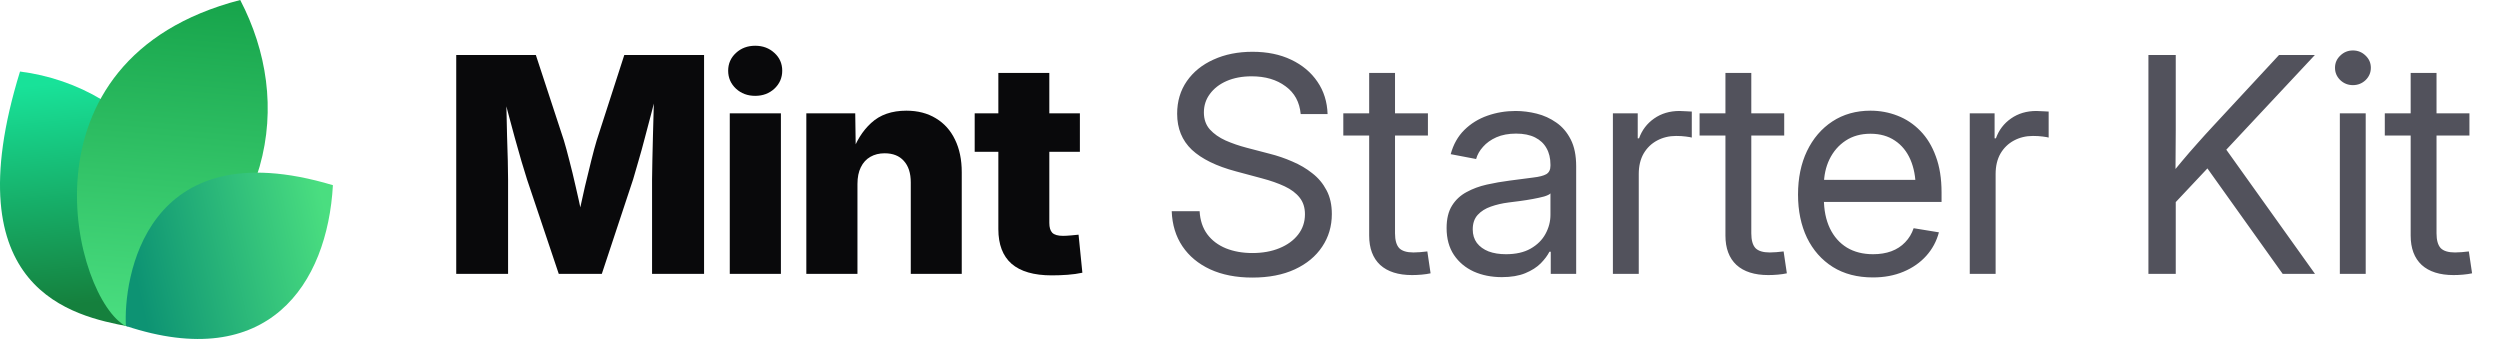
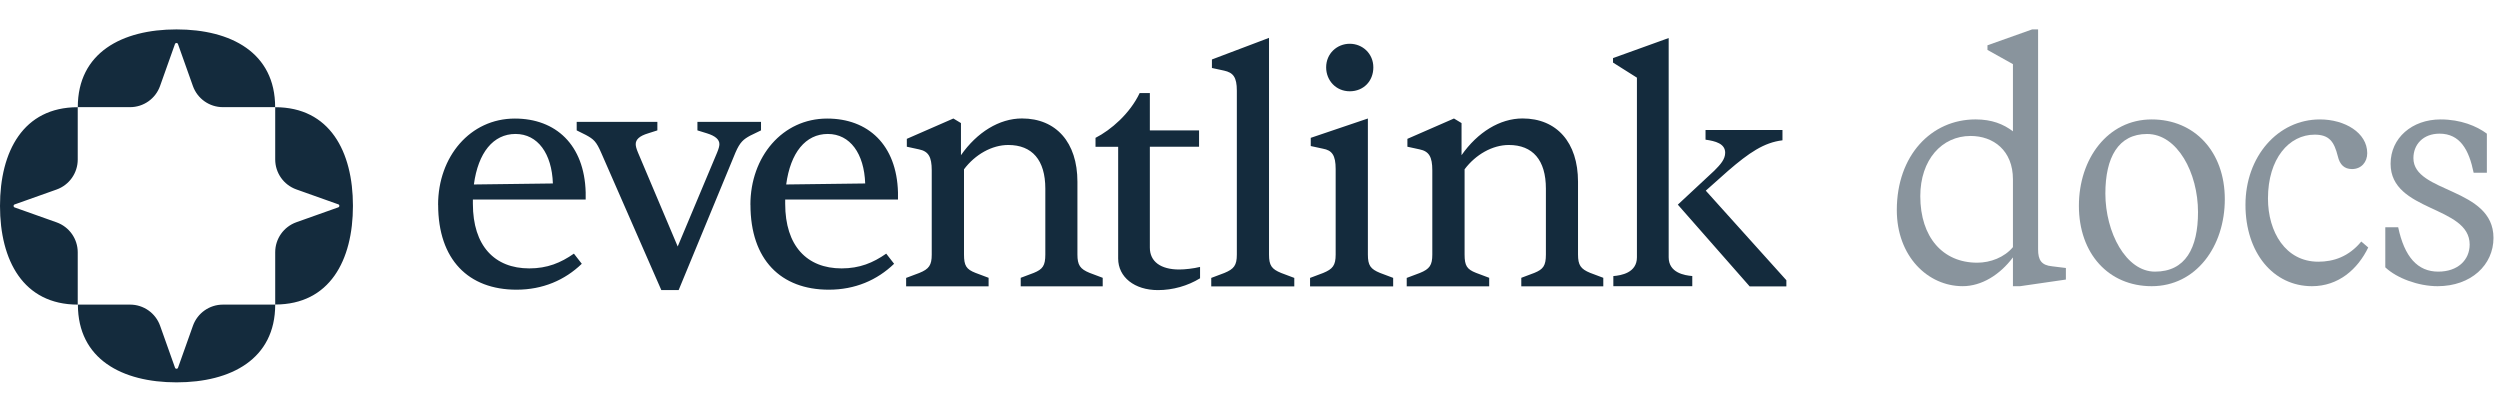
- <svg xmlns="http://www.w3.org/2000/svg" width="177" height="24" viewBox="0 0 177 24" fill="none">
-   <path d="M9.061 23.108C5.268 22.377 -3.391 20.627 1.417 5.064C9.634 6.099 16.973 14.064 9.061 23.108Z" fill="url(#paint0_linear_17557_2020)" />
-   <path d="M8.919 23.094C5.276 21.222 0.784 4.209 17.007 0C20.757 7.193 19.621 16.545 8.919 23.094Z" fill="url(#paint1_linear_17557_2020)" />
-   <path d="M8.914 23.079C8.735 19.882 10.159 9.085 23.57 13.111C23.181 20.123 18.984 26.418 8.914 23.079Z" fill="url(#paint2_linear_17557_2020)" />
-   <path d="M32.301 19.392V3.894H37.938L39.925 9.948C40.036 10.315 40.164 10.787 40.31 11.362C40.462 11.938 40.611 12.552 40.757 13.204C40.91 13.855 41.048 14.483 41.173 15.086C41.305 15.682 41.412 16.192 41.495 16.615H40.695C40.771 16.192 40.871 15.682 40.996 15.086C41.128 14.49 41.267 13.866 41.412 13.214C41.565 12.562 41.714 11.948 41.86 11.373C42.005 10.79 42.133 10.315 42.244 9.948L44.2 3.894H49.848V19.392H46.166V12.704C46.166 12.357 46.173 11.917 46.187 11.383C46.2 10.849 46.214 10.27 46.228 9.646C46.249 9.022 46.266 8.391 46.28 7.753C46.301 7.115 46.311 6.519 46.311 5.964H46.623C46.485 6.561 46.332 7.181 46.166 7.826C45.999 8.471 45.833 9.102 45.666 9.719C45.507 10.336 45.351 10.901 45.198 11.414C45.053 11.928 44.928 12.357 44.824 12.704L42.608 19.392H39.561L37.314 12.704C37.203 12.357 37.072 11.928 36.919 11.414C36.773 10.901 36.614 10.34 36.441 9.729C36.274 9.112 36.104 8.481 35.931 7.836C35.764 7.192 35.608 6.567 35.463 5.964H35.827C35.834 6.512 35.844 7.105 35.858 7.743C35.872 8.374 35.886 9.005 35.9 9.636C35.92 10.26 35.938 10.839 35.952 11.373C35.965 11.907 35.972 12.351 35.972 12.704V19.392H32.301ZM51.668 19.392V8.024H55.288V19.392H51.668ZM53.468 6.786C52.927 6.786 52.473 6.616 52.105 6.276C51.738 5.93 51.554 5.507 51.554 5.007C51.554 4.508 51.738 4.088 52.105 3.749C52.473 3.409 52.927 3.239 53.468 3.239C54.009 3.239 54.463 3.409 54.83 3.749C55.198 4.082 55.382 4.501 55.382 5.007C55.382 5.507 55.198 5.93 54.83 6.276C54.463 6.616 54.009 6.786 53.468 6.786ZM60.708 13.027V19.392H57.088V8.024H60.551L60.593 10.967H60.281C60.593 10.024 61.061 9.268 61.685 8.7C62.309 8.124 63.138 7.836 64.171 7.836C64.975 7.836 65.672 8.017 66.262 8.377C66.851 8.731 67.302 9.234 67.614 9.885C67.933 10.537 68.092 11.307 68.092 12.194V19.392H64.483V12.912C64.483 12.26 64.32 11.754 63.994 11.394C63.675 11.033 63.221 10.853 62.632 10.853C62.25 10.853 61.914 10.936 61.623 11.102C61.332 11.269 61.106 11.515 60.947 11.841C60.787 12.16 60.708 12.555 60.708 13.027ZM76.456 8.024V10.749H69.008V8.024H76.456ZM70.683 5.163H74.292V15.783C74.292 16.102 74.361 16.334 74.5 16.48C74.646 16.625 74.899 16.698 75.259 16.698C75.405 16.698 75.596 16.688 75.831 16.667C76.074 16.646 76.251 16.629 76.362 16.615L76.632 19.309C76.313 19.378 75.963 19.427 75.582 19.455C75.207 19.482 74.836 19.496 74.469 19.496C73.2 19.496 72.25 19.222 71.619 18.674C70.995 18.127 70.683 17.308 70.683 16.22V5.163Z" fill="#09090B" />
-   <path d="M88.667 19.652C87.523 19.652 86.528 19.458 85.682 19.07C84.843 18.681 84.188 18.137 83.716 17.437C83.245 16.736 82.992 15.908 82.957 14.951H84.933C84.968 15.596 85.148 16.14 85.474 16.584C85.8 17.021 86.24 17.354 86.795 17.582C87.35 17.804 87.974 17.915 88.667 17.915C89.388 17.915 90.026 17.801 90.581 17.572C91.143 17.343 91.583 17.024 91.902 16.615C92.228 16.199 92.391 15.717 92.391 15.169C92.391 14.698 92.266 14.306 92.017 13.994C91.767 13.675 91.413 13.408 90.956 13.193C90.498 12.978 89.954 12.787 89.323 12.621L87.502 12.132C86.123 11.765 85.082 11.255 84.382 10.603C83.689 9.944 83.342 9.095 83.342 8.055C83.342 7.174 83.571 6.404 84.028 5.746C84.486 5.087 85.117 4.577 85.921 4.217C86.726 3.849 87.645 3.666 88.678 3.666C89.718 3.666 90.63 3.853 91.413 4.227C92.204 4.602 92.824 5.122 93.275 5.787C93.726 6.446 93.965 7.209 93.993 8.076H92.089C92.013 7.23 91.656 6.574 91.018 6.11C90.387 5.638 89.586 5.403 88.615 5.403C87.95 5.403 87.36 5.513 86.847 5.735C86.341 5.957 85.946 6.262 85.661 6.651C85.377 7.032 85.235 7.469 85.235 7.961C85.235 8.447 85.377 8.849 85.661 9.168C85.946 9.48 86.317 9.74 86.774 9.948C87.232 10.149 87.724 10.319 88.251 10.457L89.884 10.884C90.439 11.023 90.977 11.206 91.496 11.435C92.023 11.657 92.495 11.934 92.911 12.267C93.334 12.593 93.67 12.995 93.92 13.474C94.17 13.945 94.294 14.504 94.294 15.149C94.294 16.015 94.066 16.788 93.608 17.468C93.157 18.148 92.512 18.681 91.673 19.07C90.834 19.458 89.832 19.652 88.667 19.652ZM101.097 8.024V9.594H95.106V8.024H101.097ZM96.937 5.163H98.767V16.521C98.767 17 98.865 17.347 99.059 17.562C99.26 17.77 99.6 17.874 100.078 17.874C100.21 17.874 100.366 17.867 100.546 17.853C100.733 17.832 100.903 17.815 101.056 17.801L101.285 19.351C101.097 19.392 100.886 19.423 100.65 19.444C100.414 19.465 100.189 19.475 99.974 19.475C98.996 19.475 98.244 19.236 97.717 18.758C97.197 18.272 96.937 17.579 96.937 16.677V5.163ZM106.33 19.621C105.595 19.621 104.932 19.489 104.343 19.226C103.754 18.955 103.285 18.564 102.939 18.05C102.592 17.53 102.419 16.896 102.419 16.147C102.419 15.495 102.547 14.965 102.804 14.556C103.06 14.146 103.403 13.828 103.833 13.599C104.263 13.363 104.742 13.186 105.269 13.068C105.796 12.95 106.333 12.857 106.881 12.787C107.574 12.69 108.132 12.617 108.555 12.569C108.978 12.52 109.287 12.441 109.481 12.33C109.675 12.212 109.772 12.014 109.772 11.737V11.654C109.772 11.203 109.679 10.815 109.492 10.489C109.311 10.163 109.041 9.91 108.68 9.729C108.32 9.549 107.872 9.459 107.338 9.459C106.805 9.459 106.34 9.546 105.945 9.719C105.556 9.892 105.241 10.118 104.998 10.395C104.755 10.665 104.593 10.953 104.509 11.258L102.71 10.915C102.897 10.222 103.22 9.65 103.677 9.199C104.135 8.748 104.679 8.412 105.31 8.19C105.941 7.968 106.607 7.857 107.307 7.857C107.8 7.857 108.295 7.92 108.795 8.044C109.301 8.169 109.765 8.381 110.188 8.679C110.611 8.97 110.951 9.369 111.208 9.875C111.464 10.374 111.593 11.005 111.593 11.768V19.392H109.793V17.822H109.7C109.568 18.085 109.363 18.359 109.086 18.643C108.809 18.921 108.444 19.153 107.994 19.34C107.543 19.527 106.988 19.621 106.33 19.621ZM106.621 17.998C107.321 17.998 107.904 17.867 108.368 17.603C108.84 17.333 109.19 16.986 109.419 16.563C109.654 16.133 109.772 15.682 109.772 15.211V13.692C109.703 13.769 109.554 13.841 109.325 13.911C109.096 13.973 108.829 14.032 108.524 14.088C108.226 14.143 107.921 14.192 107.609 14.233C107.304 14.275 107.033 14.309 106.798 14.337C106.354 14.393 105.938 14.49 105.549 14.628C105.168 14.76 104.86 14.954 104.624 15.211C104.388 15.467 104.27 15.811 104.27 16.241C104.27 16.615 104.367 16.934 104.561 17.198C104.762 17.461 105.04 17.662 105.393 17.801C105.747 17.933 106.156 17.998 106.621 17.998ZM114.193 19.392V8.024H115.951V9.792H116.045C116.253 9.209 116.61 8.741 117.116 8.388C117.622 8.034 118.219 7.857 118.905 7.857C119.058 7.857 119.217 7.864 119.384 7.878C119.55 7.885 119.682 7.892 119.779 7.899V9.74C119.716 9.719 119.578 9.695 119.363 9.667C119.155 9.639 118.922 9.625 118.666 9.625C118.174 9.625 117.726 9.733 117.324 9.948C116.922 10.163 116.603 10.471 116.367 10.874C116.138 11.276 116.024 11.758 116.024 12.319V19.392H114.193ZM126.322 8.024V9.594H120.33V8.024H126.322ZM122.161 5.163H123.992V16.521C123.992 17 124.089 17.347 124.283 17.562C124.484 17.77 124.824 17.874 125.302 17.874C125.434 17.874 125.59 17.867 125.77 17.853C125.958 17.832 126.127 17.815 126.28 17.801L126.509 19.351C126.322 19.392 126.11 19.423 125.874 19.444C125.639 19.465 125.413 19.475 125.198 19.475C124.221 19.475 123.468 19.236 122.941 18.758C122.421 18.272 122.161 17.579 122.161 16.677V5.163ZM132.604 19.642C131.502 19.642 130.555 19.396 129.765 18.903C128.974 18.404 128.364 17.714 127.934 16.834C127.511 15.946 127.3 14.927 127.3 13.775C127.3 12.611 127.511 11.584 127.934 10.697C128.364 9.802 128.964 9.102 129.734 8.596C130.51 8.089 131.408 7.836 132.428 7.836C133.1 7.836 133.738 7.954 134.341 8.19C134.952 8.426 135.489 8.783 135.954 9.261C136.425 9.74 136.793 10.343 137.056 11.071C137.327 11.792 137.462 12.645 137.462 13.63V14.296H128.433V12.735H136.463L135.631 13.297C135.631 12.541 135.506 11.876 135.257 11.3C135.007 10.725 134.643 10.277 134.165 9.958C133.686 9.632 133.107 9.469 132.428 9.469C131.748 9.469 131.162 9.632 130.67 9.958C130.177 10.284 129.796 10.725 129.526 11.279C129.262 11.827 129.13 12.441 129.13 13.12V14.046C129.13 14.864 129.273 15.572 129.557 16.168C129.841 16.757 130.243 17.211 130.763 17.53C131.283 17.842 131.901 17.998 132.615 17.998C133.093 17.998 133.523 17.929 133.905 17.79C134.293 17.645 134.619 17.433 134.882 17.156C135.153 16.879 135.354 16.546 135.486 16.157L137.275 16.449C137.108 17.08 136.81 17.634 136.38 18.113C135.95 18.591 135.413 18.966 134.768 19.236C134.123 19.507 133.402 19.642 132.604 19.642ZM139.459 19.392V8.024H141.217V9.792H141.311C141.519 9.209 141.876 8.741 142.382 8.388C142.888 8.034 143.485 7.857 144.171 7.857C144.324 7.857 144.483 7.864 144.649 7.878C144.816 7.885 144.948 7.892 145.045 7.899V9.74C144.982 9.719 144.844 9.695 144.629 9.667C144.421 9.639 144.188 9.625 143.932 9.625C143.439 9.625 142.992 9.733 142.59 9.948C142.188 10.163 141.869 10.471 141.633 10.874C141.404 11.276 141.29 11.758 141.29 12.319V19.392H139.459ZM153.429 14.961V12.715C153.783 12.257 154.136 11.82 154.49 11.404C154.844 10.981 155.204 10.565 155.572 10.156C155.939 9.74 156.314 9.327 156.695 8.918L161.355 3.894H163.893L157.277 10.967H157.184L153.429 14.961ZM152.108 19.392V3.894H154.043V9.241L154.022 12.559L154.043 13.505V19.392H152.108ZM161.615 19.392L155.967 11.477L157.173 9.969L163.903 19.392H161.615ZM165.661 19.392V8.024H167.492V19.392H165.661ZM166.587 6.027C166.24 6.027 165.942 5.909 165.692 5.673C165.443 5.43 165.318 5.139 165.318 4.799C165.318 4.459 165.443 4.172 165.692 3.936C165.942 3.693 166.24 3.572 166.587 3.572C166.934 3.572 167.232 3.693 167.482 3.936C167.731 4.172 167.856 4.459 167.856 4.799C167.856 5.139 167.731 5.43 167.482 5.673C167.232 5.909 166.934 6.027 166.587 6.027ZM174.836 8.024V9.594H168.844V8.024H174.836ZM170.675 5.163H172.506V16.521C172.506 17 172.603 17.347 172.797 17.562C172.998 17.77 173.338 17.874 173.816 17.874C173.948 17.874 174.104 17.867 174.284 17.853C174.472 17.832 174.641 17.815 174.794 17.801L175.023 19.351C174.836 19.392 174.624 19.423 174.388 19.444C174.153 19.465 173.927 19.475 173.712 19.475C172.735 19.475 171.982 19.236 171.455 18.758C170.935 18.272 170.675 17.579 170.675 16.677V5.163Z" fill="#52525C" />
-   <defs>
-     <linearGradient id="paint0_linear_17557_2020" x1="3.776" y1="5.916" x2="5.232" y2="21.559" gradientUnits="userSpaceOnUse">
-       <stop stop-color="#18E299" />
-       <stop offset="1" stop-color="#15803D" />
-     </linearGradient>
-     <linearGradient id="paint1_linear_17557_2020" x1="12.171" y1="-0.718" x2="10.19" y2="22.983" gradientUnits="userSpaceOnUse">
-       <stop stop-color="#16A34A" />
-       <stop offset="1" stop-color="#4ADE80" />
-     </linearGradient>
-     <linearGradient id="paint2_linear_17557_2020" x1="23.133" y1="15.353" x2="9.338" y2="18.52" gradientUnits="userSpaceOnUse">
-       <stop stop-color="#4ADE80" />
-       <stop offset="1" stop-color="#0D9373" />
-     </linearGradient>
-   </defs>
+ <svg xmlns="http://www.w3.org/2000/svg" width="170" height="28" viewBox="0 0 170 28" fill="none">
+   <path d="M29.79 13.927C29.79 10.649 31.974 8.062 35.008 8.062C37.796 8.062 39.737 9.845 39.826 13.08V13.569H32.156V13.859C32.156 16.715 33.629 18.251 35.991 18.251C37.217 18.251 38.132 17.872 39.026 17.247L39.562 17.937C38.404 19.052 36.906 19.699 35.123 19.699C31.867 19.699 29.794 17.669 29.794 13.923L29.79 13.927ZM37.596 12.476C37.528 10.446 36.57 9.109 35.055 9.109C33.539 9.109 32.514 10.381 32.224 12.544L37.599 12.476H37.596ZM44.969 19.724L40.888 10.403C40.552 9.624 40.373 9.466 39.84 9.177L39.215 8.866V8.287H44.701V8.866L44.076 9.066C43.475 9.245 43.229 9.491 43.229 9.802C43.229 9.934 43.272 10.113 43.386 10.381L46.084 16.761L48.761 10.381C48.872 10.113 48.919 9.934 48.919 9.802C48.919 9.491 48.651 9.245 48.072 9.066L47.425 8.866V8.287H51.749V8.866L51.013 9.223C50.566 9.47 50.323 9.649 50.009 10.381L46.149 19.724H44.969ZM51.027 13.927C51.027 10.649 53.211 8.062 56.245 8.062C59.033 8.062 60.974 9.845 61.063 13.08V13.569H53.393V13.859C53.393 16.715 54.866 18.251 57.228 18.251C58.454 18.251 59.369 17.872 60.263 17.247L60.799 17.937C59.641 19.052 58.143 19.699 56.36 19.699C53.104 19.699 51.031 17.669 51.031 13.923L51.027 13.927ZM58.833 12.476C58.765 10.446 57.807 9.109 56.292 9.109C54.776 9.109 53.751 10.381 53.461 12.544L58.837 12.476H58.833ZM61.617 19.477V18.898L62.511 18.562C63.179 18.294 63.358 18.026 63.358 17.315V11.582C63.358 10.667 63.136 10.288 62.489 10.156L61.664 9.977V9.441L64.83 8.058L65.345 8.369V10.553C66.439 8.991 67.954 8.055 69.495 8.055C71.814 8.055 73.265 9.681 73.265 12.358V17.308C73.265 18.023 73.444 18.291 74.091 18.555L74.984 18.891V19.47H69.409V18.891L70.302 18.555C70.903 18.309 71.082 18.066 71.082 17.308V12.826C71.082 10.885 70.188 9.859 68.562 9.859C67.447 9.859 66.31 10.506 65.552 11.511V17.308C65.552 18.066 65.71 18.312 66.332 18.555L67.225 18.891V19.47H61.628L61.617 19.477ZM82.365 19.477V18.898L83.258 18.562C83.905 18.294 84.105 18.048 84.105 17.315V6.164C84.105 5.249 83.859 4.938 83.237 4.802L82.411 4.623V4.044L86.293 2.575V3.065V17.315C86.293 18.051 86.472 18.298 87.118 18.562L88.012 18.898V19.477H82.368H82.365ZM89.084 19.477V18.898L89.978 18.562C90.625 18.294 90.825 18.048 90.825 17.315V11.493C90.825 10.556 90.578 10.22 89.956 10.11L89.131 9.931V9.373L93.016 8.058V8.369V17.311C93.016 18.048 93.194 18.294 93.841 18.559L94.735 18.895V19.474H89.091L89.084 19.477ZM90.178 4.58C90.178 3.644 90.914 2.976 91.783 2.976C92.651 2.976 93.387 3.644 93.387 4.58C93.387 5.517 92.719 6.207 91.783 6.207C90.846 6.207 90.178 5.47 90.178 4.58ZM95.657 19.477V18.898L96.55 18.562C97.219 18.294 97.397 18.026 97.397 17.315V11.582C97.397 10.667 97.176 10.288 96.529 10.156L95.703 9.977V9.441L98.87 8.058L99.385 8.369V10.553C100.478 8.991 101.994 8.055 103.534 8.055C105.854 8.055 107.305 9.681 107.305 12.358V17.308C107.305 18.023 107.484 18.291 108.13 18.555L109.024 18.891V19.47H103.448V18.891L104.342 18.555C104.942 18.309 105.121 18.066 105.121 17.308V12.826C105.121 10.885 104.228 9.859 102.601 9.859C101.486 9.859 100.35 10.506 99.592 11.511V17.308C99.592 18.066 99.749 18.312 100.371 18.555L101.265 18.891V19.47H95.668L95.657 19.477ZM118.971 19.467L114.092 13.916L116.572 11.607C116.994 11.185 117.312 10.832 117.312 10.385C117.312 9.766 116.644 9.591 115.976 9.498V8.841H121.208V9.541C119.95 9.691 118.928 10.392 117.512 11.614L115.993 12.965L121.473 19.055V19.474H118.967L118.971 19.467ZM109.707 19.467V18.773C110.228 18.73 111.311 18.559 111.311 17.497V5.281L109.685 4.255V3.951L113.47 2.586V17.494C113.47 18.555 114.553 18.727 115.075 18.77V19.463H109.707V19.467ZM81.604 18.92V18.151C81.157 18.262 80.567 18.326 80.192 18.326C78.919 18.326 78.19 17.783 78.19 16.84V9.977H81.536V8.869H78.19V6.328H77.497C76.836 7.726 75.538 8.844 74.495 9.373V9.981H76.035V17.579C76.035 18.845 77.147 19.727 78.741 19.727C79.749 19.727 80.76 19.442 81.604 18.923V18.92ZM8.849 20.714C9.764 20.714 10.579 21.289 10.887 22.151L11.902 25.006C11.938 25.103 12.07 25.103 12.105 25.006L13.12 22.151C13.428 21.289 14.243 20.714 15.158 20.714H18.714C18.714 24.42 15.708 26 12.005 26C8.299 26 5.297 24.42 5.297 20.714H8.853H8.849ZM18.714 7.29C22.42 7.29 24 10.296 24 13.998C24 17.704 22.42 20.707 18.714 20.707V17.151C18.714 16.236 19.289 15.421 20.151 15.113L23.006 14.098C23.103 14.062 23.103 13.93 23.006 13.895L20.151 12.88C19.289 12.572 18.714 11.757 18.714 10.842V7.286V7.29ZM5.286 10.849C5.286 11.764 4.711 12.579 3.849 12.887L0.994 13.902C0.897 13.938 0.897 14.07 0.994 14.105L3.849 15.12C4.711 15.428 5.286 16.243 5.286 17.158V20.714C1.58 20.71 0 17.708 0 14.002C0 10.296 1.58 7.29 5.286 7.29V10.846V10.849ZM12.002 2C15.708 2 18.71 3.58 18.71 7.286H15.154C14.239 7.286 13.424 6.711 13.117 5.849L12.102 2.994C12.066 2.897 11.934 2.897 11.898 2.994L10.883 5.849C10.576 6.711 9.761 7.286 8.846 7.286H5.29C5.29 3.58 8.295 2 12.002 2Z" fill="#142B3D" />
+   <path d="M165.89 9.089C164.765 9.089 164.112 9.831 164.112 10.754C164.112 13.139 169.557 12.734 169.557 16.176C169.557 18.021 168.027 19.461 165.755 19.461C164.45 19.461 162.987 18.921 162.2 18.179V15.456H163.077C163.505 17.481 164.405 18.471 165.8 18.471C167.127 18.471 167.937 17.684 167.937 16.626C167.937 13.971 162.56 14.421 162.56 11.136C162.56 9.381 164.022 8.121 165.957 8.121C167.33 8.121 168.41 8.571 169.107 9.089V11.744H168.207C167.892 10.191 167.285 9.089 165.89 9.089Z" fill="#142B3D" fill-opacity="0.5" />
+   <path d="M157.395 9.156C155.662 9.156 154.222 10.776 154.222 13.499C154.222 15.771 155.415 17.796 157.642 17.796C158.677 17.796 159.712 17.459 160.567 16.424L161.04 16.829C160.32 18.314 159.015 19.461 157.215 19.461C154.582 19.461 152.692 17.189 152.692 13.926C152.692 10.641 154.897 8.121 157.755 8.121C159.442 8.121 160.972 9.021 160.972 10.416C160.972 11.024 160.567 11.496 159.937 11.496C159.42 11.496 159.105 11.204 158.97 10.619C158.722 9.629 158.385 9.156 157.395 9.156Z" fill="#142B3D" fill-opacity="0.5" />
+   <path d="M141.365 13.994C141.365 10.799 143.322 8.121 146.315 8.121C149.24 8.121 151.287 10.326 151.287 13.544C151.287 16.761 149.33 19.461 146.315 19.461C143.39 19.461 141.365 17.256 141.365 13.994ZM143.165 13.161C143.165 15.794 144.56 18.471 146.54 18.471C148.61 18.471 149.465 16.874 149.465 14.421C149.465 11.766 148.07 9.111 146 9.111C144.042 9.111 143.165 10.709 143.165 13.161Z" fill="#142B3D" fill-opacity="0.5" />
+   <path d="M140.48 19.01L137.375 19.46H136.88V17.503C136.003 18.672 134.765 19.46 133.46 19.46C131.098 19.46 128.983 17.435 128.983 14.285C128.983 10.572 131.323 8.12 134.338 8.12C135.44 8.12 136.228 8.435 136.88 8.93V4.362L135.148 3.395V3.08L138.185 2H138.59V16.962C138.59 17.683 138.815 18.043 139.558 18.11L140.48 18.223V19.01ZM136.88 16.805V12.193C136.88 10.235 135.553 9.245 134 9.245C132.043 9.245 130.58 10.865 130.58 13.34C130.58 16.13 132.11 17.863 134.45 17.863C135.35 17.863 136.295 17.503 136.88 16.805Z" fill="#142B3D" fill-opacity="0.5" />
</svg>
